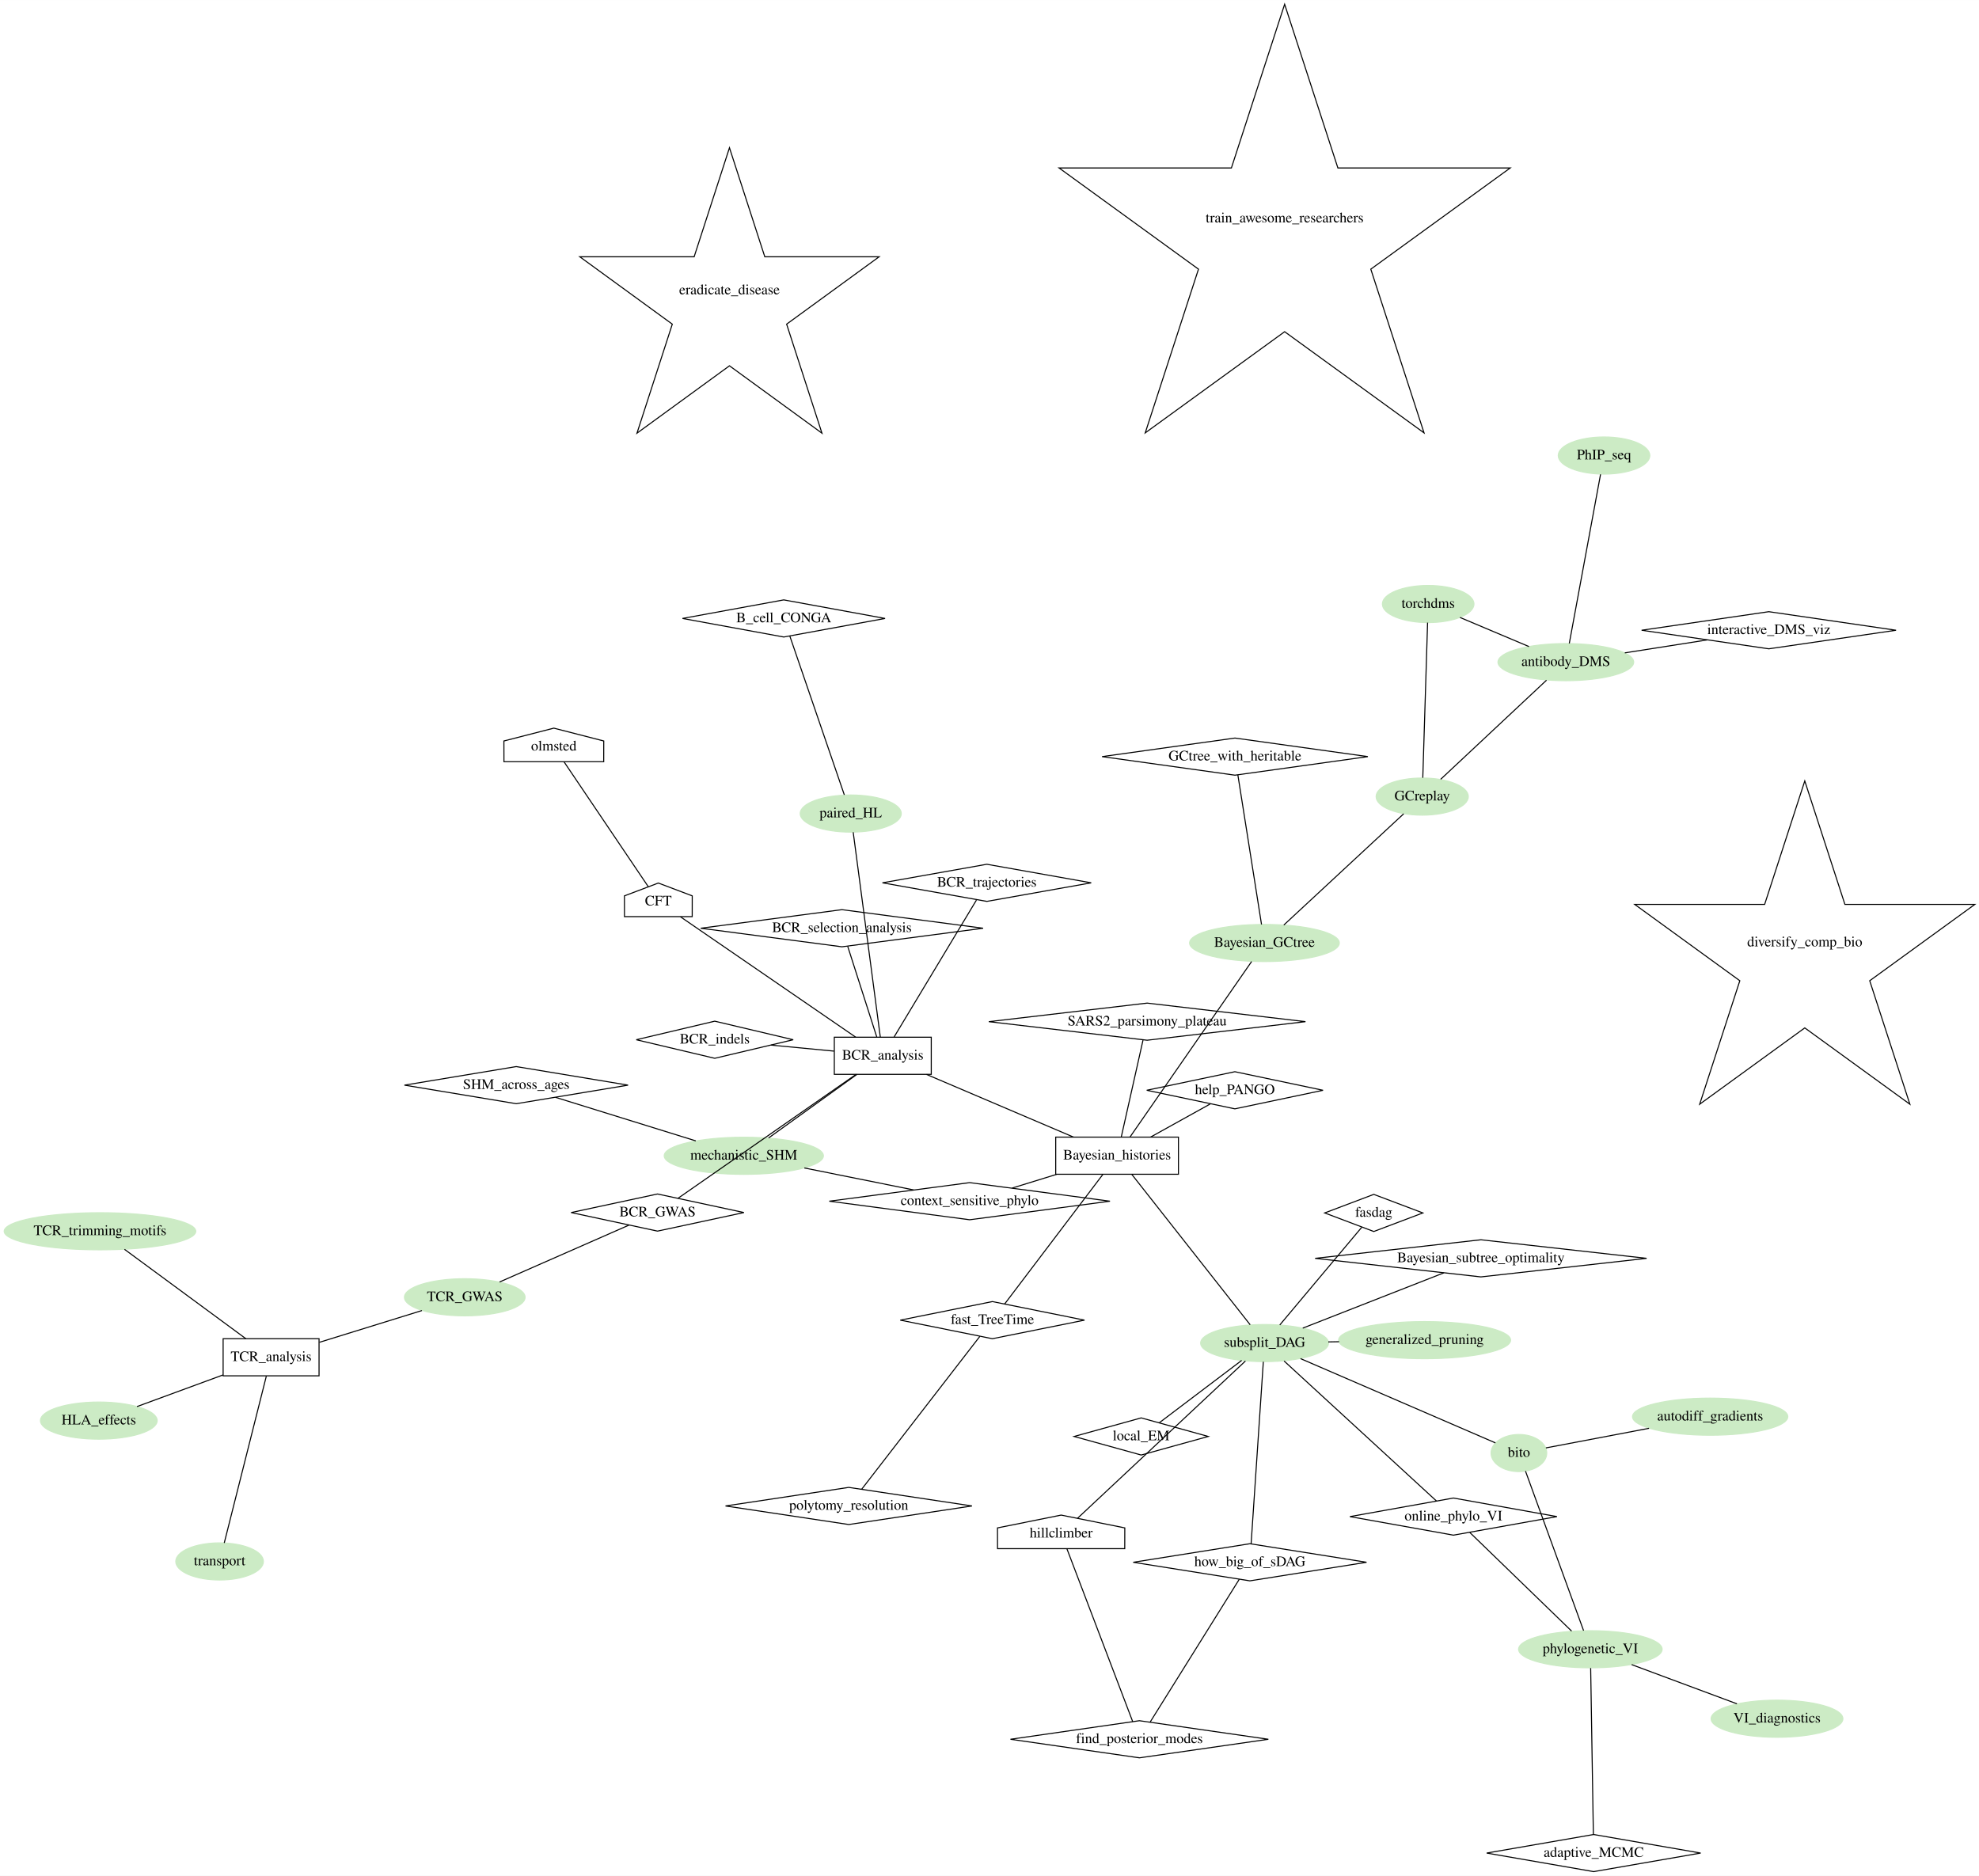
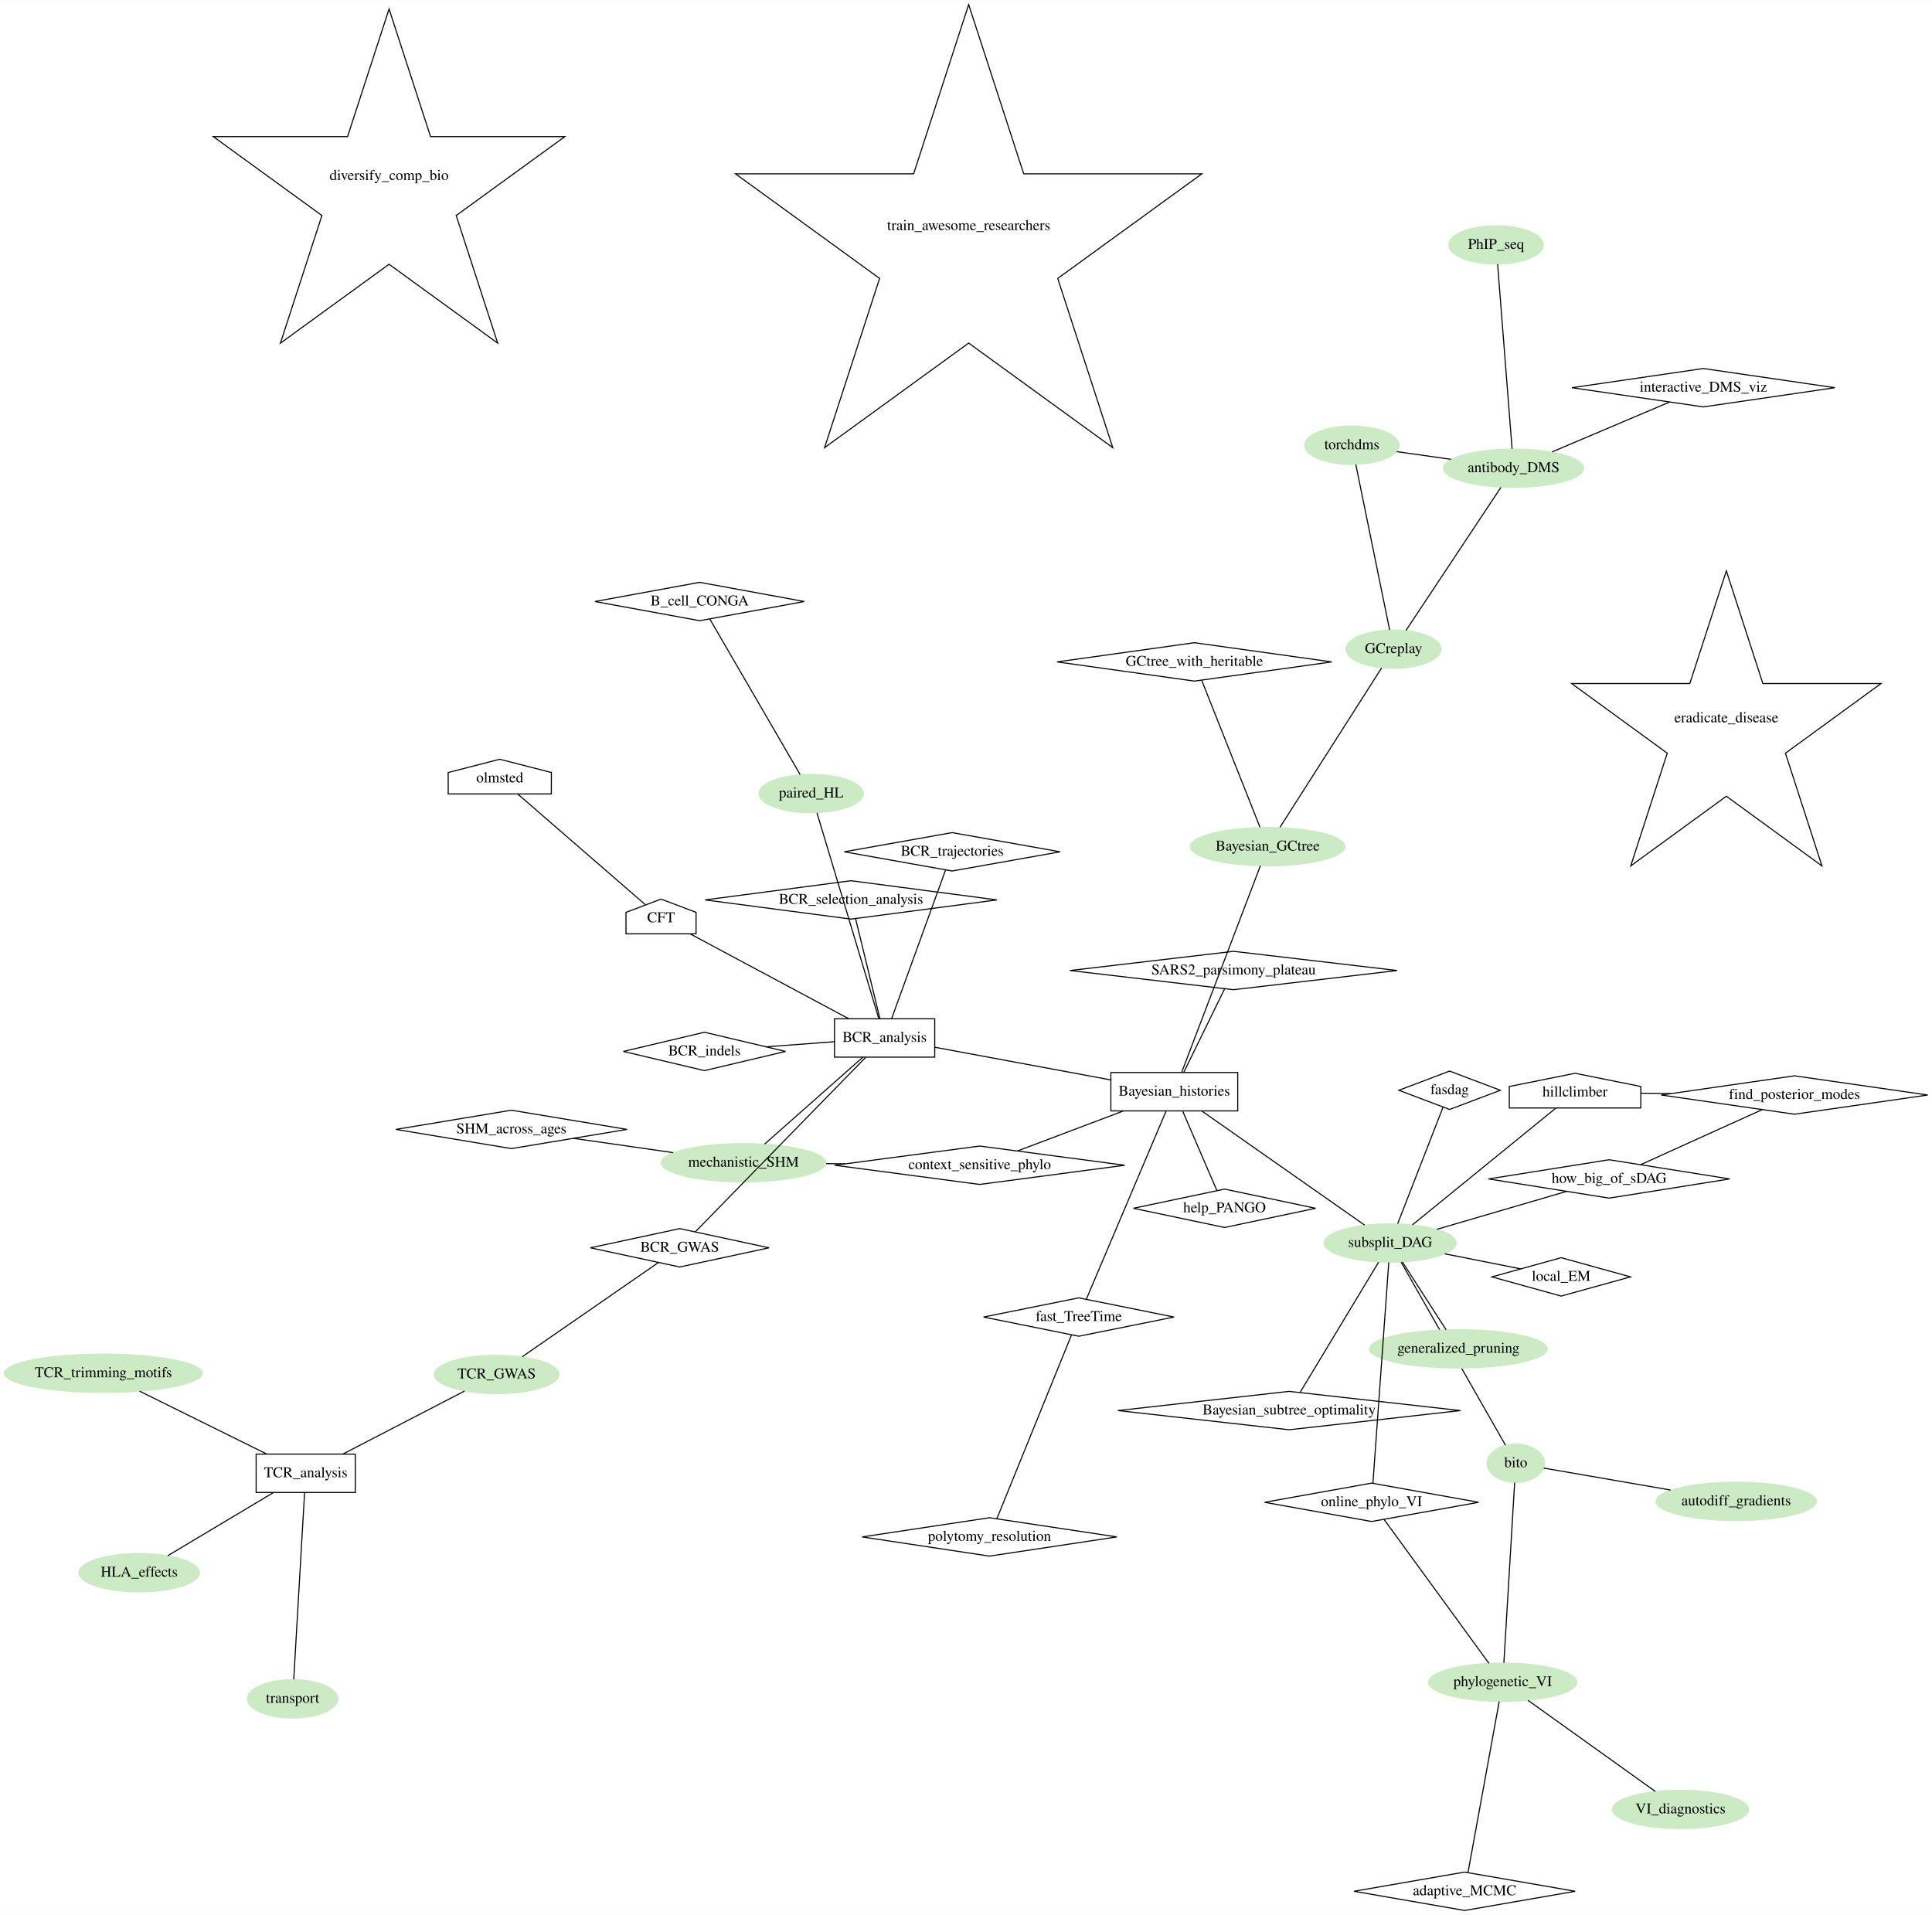
- <svg xmlns="http://www.w3.org/2000/svg" width="1919pt" height="1819pt" viewBox="0.00 0.00 1918.87 1818.81">
-   <g id="graph0" class="graph" transform="scale(1 1) rotate(0) translate(4 1814.813)">
-     <polygon fill="#ffffff" stroke="transparent" points="-4,4 -4,-1814.813 1914.872,-1814.813 1914.872,4 -4,4" />
+ <svg xmlns="http://www.w3.org/2000/svg" width="1812pt" height="1796pt" viewBox="0.00 0.00 1812.21 1795.81">
+   <g id="graph0" class="graph" transform="scale(1 1) rotate(0) translate(4 1791.813)">
+     <polygon fill="#ffffff" stroke="transparent" points="-4,4 -4,-1791.813 1808.213,-1791.813 1808.213,4 -4,4" />
    <g id="node1" class="node">
-       <ellipse fill="#ccebc5" stroke="#ccebc5" cx="1222.034" cy="-900.461" rx="72.588" ry="18" />
-       <text text-anchor="middle" x="1222.034" y="-896.761" font-family="Times,serif" font-size="14.00" fill="#000000">Bayesian_GCtree</text>
+       <ellipse fill="#ccebc5" stroke="#ccebc5" cx="1185.08" cy="-997.886" rx="72.588" ry="18" />
+       <text text-anchor="middle" x="1185.08" y="-994.186" font-family="Times,serif" font-size="14.00" fill="#000000">Bayesian_GCtree</text>
    </g>
    <g id="node2" class="node">
-       <ellipse fill="#ccebc5" stroke="#ccebc5" cx="1374.998" cy="-1042.429" rx="44.693" ry="18" />
-       <text text-anchor="middle" x="1374.998" y="-1038.729" font-family="Times,serif" font-size="14.00" fill="#000000">GCreplay</text>
+       <ellipse fill="#ccebc5" stroke="#ccebc5" cx="1303.157" cy="-1183.105" rx="44.693" ry="18" />
+       <text text-anchor="middle" x="1303.157" y="-1179.405" font-family="Times,serif" font-size="14.00" fill="#000000">GCreplay</text>
    </g>
    <g id="edge23" class="edge">
-       <path fill="none" stroke="#000000" d="M1240.79,-917.869C1270.467,-945.413 1327.867,-998.686 1357.039,-1025.761" />
+       <path fill="none" stroke="#000000" d="M1196.617,-1015.983C1219.306,-1051.574 1269.475,-1130.27 1291.92,-1165.478" />
+     </g>
+     <g id="node34" class="node">
+       <polygon fill="none" stroke="#000000" points="1116.339,-1189.149 987.474,-1171.149 1116.339,-1153.149 1245.203,-1171.149 1116.339,-1189.149" />
+       <text text-anchor="middle" x="1116.339" y="-1167.449" font-family="Times,serif" font-size="14.00" fill="#000000">GCtree_with_heritable</text>
+     </g>
+     <g id="edge24" class="edge">
+       <path fill="none" stroke="#000000" d="M1177.853,-1016.101C1164.513,-1049.725 1136.195,-1121.102 1123.162,-1153.95" />
+     </g>
+     <g id="node13" class="node">
+       <ellipse fill="#ccebc5" stroke="#ccebc5" cx="1415.747" cy="-1352.818" rx="65.789" ry="18" />
+       <text text-anchor="middle" x="1415.747" y="-1349.118" font-family="Times,serif" font-size="14.00" fill="#000000">antibody_DMS</text>
+     </g>
+     <g id="edge26" class="edge">
+       <path fill="none" stroke="#000000" d="M1314.782,-1200.628C1336.301,-1233.065 1382.123,-1302.135 1403.847,-1334.881" />
+     </g>
+     <g id="node15" class="node">
+       <ellipse fill="#ccebc5" stroke="#ccebc5" cx="1264.058" cy="-1374.359" rx="44.393" ry="18" />
+       <text text-anchor="middle" x="1264.058" y="-1370.659" font-family="Times,serif" font-size="14.00" fill="#000000">torchdms</text>
+     </g>
+     <g id="edge25" class="edge">
+       <path fill="none" stroke="#000000" d="M1299.478,-1201.098C1292.026,-1237.549 1275.222,-1319.747 1267.755,-1356.274" />
+     </g>
+     <g id="node3" class="node">
+       <ellipse fill="#ccebc5" stroke="#ccebc5" cx="126.587" cy="-316.795" rx="56.59" ry="18" />
+       <text text-anchor="middle" x="126.587" y="-313.095" font-family="Times,serif" font-size="14.00" fill="#000000">HLA_effects</text>
+     </g>
+     <g id="node4" class="node">
+       <ellipse fill="#ccebc5" stroke="#ccebc5" cx="1399.34" cy="-1562.298" rx="44.393" ry="18" />
+       <text text-anchor="middle" x="1399.34" y="-1558.598" font-family="Times,serif" font-size="14.00" fill="#000000">PhIP_seq</text>
+     </g>
+     <g id="node5" class="node">
+       <ellipse fill="#ccebc5" stroke="#ccebc5" cx="461.832" cy="-502.791" rx="58.49" ry="18" />
+       <text text-anchor="middle" x="461.832" y="-499.091" font-family="Times,serif" font-size="14.00" fill="#000000">TCR_GWAS</text>
+     </g>
+     <g id="node6" class="node">
+       <ellipse fill="#ccebc5" stroke="#ccebc5" cx="92.942" cy="-503.878" rx="92.883" ry="18" />
+       <text text-anchor="middle" x="92.942" y="-500.178" font-family="Times,serif" font-size="14.00" fill="#000000">TCR_trimming_motifs</text>
+     </g>
+     <g id="node7" class="node">
+       <ellipse fill="#ccebc5" stroke="#ccebc5" cx="1417.815" cy="-419.475" rx="27" ry="18" />
+       <text text-anchor="middle" x="1417.815" y="-415.775" font-family="Times,serif" font-size="14.00" fill="#000000">bito</text>
+     </g>
+     <g id="node8" class="node">
+       <ellipse fill="#ccebc5" stroke="#ccebc5" cx="1624.516" cy="-383.731" rx="75.287" ry="18" />
+       <text text-anchor="middle" x="1624.516" y="-380.031" font-family="Times,serif" font-size="14.00" fill="#000000">autodiff_gradients</text>
+     </g>
+     <g id="edge4" class="edge">
+       <path fill="none" stroke="#000000" d="M1443.994,-414.948C1473.759,-409.8 1523.367,-401.222 1563.054,-394.359" />
+     </g>
+     <g id="node12" class="node">
+       <ellipse fill="#ccebc5" stroke="#ccebc5" cx="1405.542" cy="-214.08" rx="69.588" ry="18" />
+       <text text-anchor="middle" x="1405.542" y="-210.38" font-family="Times,serif" font-size="14.00" fill="#000000">phylogenetic_VI</text>
+     </g>
+     <g id="edge2" class="edge">
+       <path fill="none" stroke="#000000" d="M1416.726,-401.247C1414.397,-362.27 1408.956,-271.207 1406.629,-232.266" />
+     </g>
+     <g id="node14" class="node">
+       <ellipse fill="#ccebc5" stroke="#ccebc5" cx="1299.963" cy="-626.091" rx="61.99" ry="18" />
+       <text text-anchor="middle" x="1299.963" y="-622.391" font-family="Times,serif" font-size="14.00" fill="#000000">subsplit_DAG</text>
+     </g>
+     <g id="edge5" class="edge">
+       <path fill="none" stroke="#000000" d="M1408.171,-436.383C1386.236,-474.838 1332.773,-568.568 1310.243,-608.068" />
+     </g>
+     <g id="node9" class="node">
+       <ellipse fill="#ccebc5" stroke="#ccebc5" cx="1363.976" cy="-526.802" rx="83.386" ry="18" />
+       <text text-anchor="middle" x="1363.976" y="-523.102" font-family="Times,serif" font-size="14.00" fill="#000000">generalized_pruning</text>
+     </g>
+     <g id="node10" class="node">
+       <ellipse fill="#ccebc5" stroke="#ccebc5" cx="693.423" cy="-701.357" rx="77.187" ry="18" />
+       <text text-anchor="middle" x="693.423" y="-697.657" font-family="Times,serif" font-size="14.00" fill="#000000">mechanistic_SHM</text>
+     </g>
+     <g id="node26" class="node">
+       <polygon fill="none" stroke="#000000" points="914.954,-717.019 778.883,-699.019 914.954,-681.019 1051.024,-699.019 914.954,-717.019" />
+       <text text-anchor="middle" x="914.954" y="-695.319" font-family="Times,serif" font-size="14.00" fill="#000000">context_sensitive_phylo</text>
+     </g>
+     <g id="edge45" class="edge">
+       <path fill="none" stroke="#000000" d="M770.903,-700.539C776.768,-700.477 782.769,-700.414 788.833,-700.35" />
+     </g>
+     <g id="node28" class="node">
+       <polygon fill="none" stroke="#000000" points="475.683,-750.635 367.261,-732.635 475.683,-714.635 584.104,-732.635 475.683,-750.635" />
+       <text text-anchor="middle" x="475.683" y="-728.935" font-family="Times,serif" font-size="14.00" fill="#000000">SHM_across_ages</text>
+     </g>
+     <g id="edge38" class="edge">
+       <path fill="none" stroke="#000000" d="M627.502,-710.826C597.712,-715.106 562.812,-720.119 533.99,-724.259" />
+     </g>
+     <g id="node11" class="node">
+       <ellipse fill="#ccebc5" stroke="#ccebc5" cx="756.869" cy="-1047.679" rx="48.993" ry="18" />
+       <text text-anchor="middle" x="756.869" y="-1043.979" font-family="Times,serif" font-size="14.00" fill="#000000">paired_HL</text>
+     </g>
+     <g id="node25" class="node">
+       <polygon fill="none" stroke="#000000" points="652.253,-1245.793 554.053,-1227.793 652.253,-1209.793 750.453,-1227.793 652.253,-1245.793" />
+       <text text-anchor="middle" x="652.253" y="-1224.093" font-family="Times,serif" font-size="14.00" fill="#000000">B_cell_CONGA</text>
+     </g>
+     <g id="edge46" class="edge">
+       <path fill="none" stroke="#000000" d="M746.455,-1065.608C726.092,-1100.666 681.285,-1177.81 661.713,-1211.506" />
+     </g>
+     <g id="node37" class="node">
+       <polygon fill="none" stroke="#000000" points="1369.775,-36 1266.045,-18 1369.775,0 1473.505,-18 1369.775,-36" />
+       <text text-anchor="middle" x="1369.775" y="-14.3" font-family="Times,serif" font-size="14.00" fill="#000000">adaptive_MCMC</text>
+     </g>
+     <g id="edge1" class="edge">
+       <path fill="none" stroke="#000000" d="M1402.241,-195.985C1395.393,-158.441 1379.717,-72.501 1372.965,-35.487" />
+     </g>
+     <g id="node39" class="node">
+       <polygon fill="none" stroke="#000000" points="1282.524,-400.859 1182.148,-382.859 1282.524,-364.859 1382.901,-382.859 1282.524,-400.859" />
+       <text text-anchor="middle" x="1282.524" y="-379.159" font-family="Times,serif" font-size="14.00" fill="#000000">online_phylo_VI</text>
+     </g>
+     <g id="edge6" class="edge">
+       <path fill="none" stroke="#000000" d="M1392.609,-231.823C1368.551,-264.831 1317.271,-335.187 1294.199,-366.842" />
+     </g>
+     <g id="edge28" class="edge">
+       <path fill="none" stroke="#000000" d="M1414.32,-1371.042C1411.209,-1410.759 1403.85,-1504.724 1400.753,-1544.266" />
+     </g>
+     <g id="edge27" class="edge">
+       <path fill="none" stroke="#000000" d="M1357.1,-1361.146C1340.093,-1363.562 1321.867,-1366.149 1306.095,-1368.389" />
    </g>
    <g id="node27" class="node">
-       <polygon fill="none" stroke="#000000" points="1193.443,-1099.18 1064.579,-1081.18 1193.443,-1063.18 1322.307,-1081.18 1193.443,-1099.18" />
-       <text text-anchor="middle" x="1193.443" y="-1077.48" font-family="Times,serif" font-size="14.00" fill="#000000">GCtree_with_heritable</text>
-     </g>
-     <g id="edge24" class="edge">
-       <path fill="none" stroke="#000000" d="M1219.188,-918.45C1213.694,-953.179 1201.687,-1029.071 1196.235,-1063.53" />
-     </g>
-     <g id="node13" class="node">
-       <ellipse fill="#ccebc5" stroke="#ccebc5" cx="1514.251" cy="-1172.804" rx="65.789" ry="18" />
-       <text text-anchor="middle" x="1514.251" y="-1169.104" font-family="Times,serif" font-size="14.00" fill="#000000">antibody_DMS</text>
-     </g>
-     <g id="edge26" class="edge">
-       <path fill="none" stroke="#000000" d="M1392.918,-1059.206C1419.363,-1083.965 1468.605,-1130.068 1495.512,-1155.259" />
-     </g>
-     <g id="node15" class="node">
-       <ellipse fill="#ccebc5" stroke="#ccebc5" cx="1380.771" cy="-1229.152" rx="44.393" ry="18" />
-       <text text-anchor="middle" x="1380.771" y="-1225.452" font-family="Times,serif" font-size="14.00" fill="#000000">torchdms</text>
-     </g>
-     <g id="edge25" class="edge">
-       <path fill="none" stroke="#000000" d="M1375.562,-1060.673C1376.669,-1096.462 1379.112,-1175.483 1380.213,-1211.109" />
-     </g>
-     <g id="node3" class="node">
-       <ellipse fill="#ccebc5" stroke="#ccebc5" cx="91.812" cy="-437.336" rx="56.59" ry="18" />
-       <text text-anchor="middle" x="91.812" y="-433.636" font-family="Times,serif" font-size="14.00" fill="#000000">HLA_effects</text>
-     </g>
-     <g id="node4" class="node">
-       <ellipse fill="#ccebc5" stroke="#ccebc5" cx="1551.287" cy="-1373.132" rx="44.393" ry="18" />
-       <text text-anchor="middle" x="1551.287" y="-1369.432" font-family="Times,serif" font-size="14.00" fill="#000000">PhIP_seq</text>
-     </g>
-     <g id="node5" class="node">
-       <ellipse fill="#ccebc5" stroke="#ccebc5" cx="446.636" cy="-556.92" rx="58.49" ry="18" />
-       <text text-anchor="middle" x="446.636" y="-553.22" font-family="Times,serif" font-size="14.00" fill="#000000">TCR_GWAS</text>
-     </g>
-     <g id="node6" class="node">
-       <ellipse fill="#ccebc5" stroke="#ccebc5" cx="92.942" cy="-620.929" rx="92.883" ry="18" />
-       <text text-anchor="middle" x="92.942" y="-617.229" font-family="Times,serif" font-size="14.00" fill="#000000">TCR_trimming_motifs</text>
-     </g>
-     <g id="node7" class="node">
-       <ellipse fill="#ccebc5" stroke="#ccebc5" cx="1468.757" cy="-405.891" rx="27" ry="18" />
-       <text text-anchor="middle" x="1468.757" y="-402.191" font-family="Times,serif" font-size="14.00" fill="#000000">bito</text>
-     </g>
-     <g id="node8" class="node">
-       <ellipse fill="#ccebc5" stroke="#ccebc5" cx="1654.201" cy="-441.147" rx="75.287" ry="18" />
-       <text text-anchor="middle" x="1654.201" y="-437.447" font-family="Times,serif" font-size="14.00" fill="#000000">autodiff_gradients</text>
-     </g>
-     <g id="edge4" class="edge">
-       <path fill="none" stroke="#000000" d="M1494.934,-410.867C1520.792,-415.784 1561.244,-423.474 1594.909,-429.875" />
-     </g>
-     <g id="node12" class="node">
-       <ellipse fill="#ccebc5" stroke="#ccebc5" cx="1538.043" cy="-215.619" rx="69.588" ry="18" />
-       <text text-anchor="middle" x="1538.043" y="-211.919" font-family="Times,serif" font-size="14.00" fill="#000000">phylogenetic_VI</text>
-     </g>
-     <g id="edge2" class="edge">
-       <path fill="none" stroke="#000000" d="M1475.151,-388.331C1488.284,-352.268 1518.173,-270.185 1531.462,-233.69" />
-     </g>
-     <g id="node14" class="node">
-       <ellipse fill="#ccebc5" stroke="#ccebc5" cx="1222.163" cy="-512.515" rx="61.99" ry="18" />
-       <text text-anchor="middle" x="1222.163" y="-508.815" font-family="Times,serif" font-size="14.00" fill="#000000">subsplit_DAG</text>
-     </g>
-     <g id="edge5" class="edge">
-       <path fill="none" stroke="#000000" d="M1446,-415.73C1402.719,-434.445 1308.296,-475.272 1257.004,-497.45" />
-     </g>
-     <g id="node9" class="node">
-       <ellipse fill="#ccebc5" stroke="#ccebc5" cx="1377.334" cy="-515.347" rx="83.386" ry="18" />
-       <text text-anchor="middle" x="1377.334" y="-511.647" font-family="Times,serif" font-size="14.00" fill="#000000">generalized_pruning</text>
-     </g>
-     <g id="node10" class="node">
-       <ellipse fill="#ccebc5" stroke="#ccebc5" cx="717.208" cy="-694.119" rx="77.187" ry="18" />
-       <text text-anchor="middle" x="717.208" y="-690.419" font-family="Times,serif" font-size="14.00" fill="#000000">mechanistic_SHM</text>
+       <polygon fill="none" stroke="#000000" points="1593.752,-1446.348 1470.418,-1428.348 1593.752,-1410.348 1717.087,-1428.348 1593.752,-1446.348" />
+       <text text-anchor="middle" x="1593.752" y="-1424.648" font-family="Times,serif" font-size="14.00" fill="#000000">interactive_DMS_viz</text>
+     </g>
+     <g id="edge29" class="edge">
+       <path fill="none" stroke="#000000" d="M1451.769,-1368.103C1484.075,-1381.81 1531.022,-1401.73 1561.961,-1414.858" />
+     </g>
+     <g id="edge9" class="edge">
+       <path fill="none" stroke="#000000" d="M1311.407,-608.34C1322.987,-590.379 1340.794,-562.76 1352.415,-544.734" />
+     </g>
+     <g id="node19" class="node">
+       <polygon fill="none" stroke="#000000" points="1535.116,-772.854 1473.396,-785.292 1411.677,-772.854 1411.734,-752.729 1535.058,-752.729 1535.116,-772.854" />
+       <text text-anchor="middle" x="1473.396" y="-763.592" font-family="Times,serif" font-size="14.00" fill="#000000">hillclimber</text>
+     </g>
+     <g id="edge8" class="edge">
+       <path fill="none" stroke="#000000" d="M1320.883,-643.123C1355.208,-671.069 1422.901,-726.182 1455.294,-752.554" />
+     </g>
+     <g id="node29" class="node">
+       <polygon fill="none" stroke="#000000" points="1205.224,-486.909 1044.519,-468.909 1205.224,-450.909 1365.929,-468.909 1205.224,-486.909" />
+       <text text-anchor="middle" x="1205.224" y="-465.209" font-family="Times,serif" font-size="14.00" fill="#000000">Bayesian_subtree_optimality</text>
+     </g>
+     <g id="edge13" class="edge">
+       <path fill="none" stroke="#000000" d="M1289.095,-608.061C1270.626,-577.418 1233.372,-515.61 1215.391,-485.777" />
+     </g>
+     <g id="node31" class="node">
+       <polygon fill="none" stroke="#000000" points="1355.729,-787.333 1308.135,-769.333 1355.729,-751.333 1403.322,-769.333 1355.729,-787.333" />
+       <text text-anchor="middle" x="1355.729" y="-765.633" font-family="Times,serif" font-size="14.00" fill="#000000">fasdag</text>
+     </g>
+     <g id="edge14" class="edge">
+       <path fill="none" stroke="#000000" d="M1307.025,-644.233C1318.045,-672.539 1339.146,-726.738 1349.578,-753.534" />
+     </g>
+     <g id="node35" class="node">
+       <polygon fill="none" stroke="#000000" points="1460.369,-612.298 1395.348,-594.298 1460.369,-576.298 1525.39,-594.298 1460.369,-612.298" />
+       <text text-anchor="middle" x="1460.369" y="-590.598" font-family="Times,serif" font-size="14.00" fill="#000000">local_EM</text>
+     </g>
+     <g id="edge10" class="edge">
+       <path fill="none" stroke="#000000" d="M1351.157,-615.944C1374.262,-611.365 1401.08,-606.049 1422.358,-601.832" />
+     </g>
+     <g id="node38" class="node">
+       <polygon fill="none" stroke="#000000" points="1505.354,-704.179 1392.241,-686.179 1505.354,-668.179 1618.467,-686.179 1505.354,-704.179" />
+       <text text-anchor="middle" x="1505.354" y="-682.479" font-family="Times,serif" font-size="14.00" fill="#000000">how_big_of_sDAG</text>
+     </g>
+     <g id="edge12" class="edge">
+       <path fill="none" stroke="#000000" d="M1343.772,-638.908C1379.824,-649.455 1430.498,-664.279 1465.439,-674.502" />
+     </g>
+     <g id="edge7" class="edge">
+       <path fill="none" stroke="#000000" d="M1298.652,-607.809C1295.404,-562.512 1287.016,-445.512 1283.803,-400.692" />
+     </g>
+     <g id="node42" class="node">
+       <polygon fill="none" stroke="#000000" points="1156.987,-785.998 1037.987,-785.998 1037.987,-749.998 1156.987,-749.998 1156.987,-785.998" />
+       <text text-anchor="middle" x="1097.487" y="-764.298" font-family="Times,serif" font-size="14.00" fill="#000000">Bayesian_histories</text>
+     </g>
+     <g id="edge11" class="edge">
+       <path fill="none" stroke="#000000" d="M1275.941,-642.927C1237.601,-669.798 1162.885,-722.163 1123.391,-749.843" />
+     </g>
+     <g id="node16" class="node">
+       <ellipse fill="#ccebc5" stroke="#ccebc5" cx="270.465" cy="-198.512" rx="42.494" ry="18" />
+       <text text-anchor="middle" x="270.465" y="-194.811" font-family="Times,serif" font-size="14.00" fill="#000000">transport</text>
+     </g>
+     <g id="node17" class="node">
+       <ellipse fill="#ccebc5" stroke="#ccebc5" cx="1572.284" cy="-94.767" rx="63.889" ry="18" />
+       <text text-anchor="middle" x="1572.284" y="-91.067" font-family="Times,serif" font-size="14.00" fill="#000000">VI_diagnostics</text>
+     </g>
+     <g id="edge3" class="edge">
+       <path fill="none" stroke="#000000" d="M1548.747,-111.609C1517.058,-134.284 1460.993,-174.401 1429.228,-197.131" />
+     </g>
+     <g id="node18" class="node">
+       <polygon fill="none" stroke="#000000" points="648.909,-936.221 616.032,-948.659 583.155,-936.221 583.186,-916.096 648.878,-916.096 648.909,-936.221" />
+       <text text-anchor="middle" x="616.032" y="-926.959" font-family="Times,serif" font-size="14.00" fill="#000000">CFT</text>
+     </g>
+     <g id="node20" class="node">
+       <polygon fill="none" stroke="#000000" points="513.195,-1067.401 464.79,-1079.839 416.384,-1067.401 416.429,-1047.277 513.15,-1047.277 513.195,-1067.401" />
+       <text text-anchor="middle" x="464.79" y="-1058.139" font-family="Times,serif" font-size="14.00" fill="#000000">olmsted</text>
+     </g>
+     <g id="edge36" class="edge">
+       <path fill="none" stroke="#000000" d="M601.53,-943.237C573.435,-967.605 511.721,-1021.133 481.767,-1047.113" />
+     </g>
+     <g id="node32" class="node">
+       <polygon fill="none" stroke="#000000" points="1679.207,-782.895 1554.197,-764.895 1679.207,-746.895 1804.218,-764.895 1679.207,-782.895" />
+       <text text-anchor="middle" x="1679.207" y="-761.195" font-family="Times,serif" font-size="14.00" fill="#000000">find_posterior_modes</text>
+     </g>
+     <g id="edge15" class="edge">
+       <path fill="none" stroke="#000000" d="M1535.146,-766.573C1544.145,-766.468 1553.647,-766.357 1563.303,-766.245" />
+     </g>
+     <g id="node21" class="node">
+       <polygon fill="none" stroke="#000000" points="633.579,-639.577 549.792,-621.577 633.579,-603.577 717.366,-621.577 633.579,-639.577" />
+       <text text-anchor="middle" x="633.579" y="-617.877" font-family="Times,serif" font-size="14.00" fill="#000000">BCR_GWAS</text>
+     </g>
+     <g id="edge40" class="edge">
+       <path fill="none" stroke="#000000" d="M613.541,-607.718C581.774,-585.747 519.969,-543.001 485.867,-519.415" />
+     </g>
+     <g id="node22" class="node">
+       <polygon fill="none" stroke="#000000" points="656.768,-823.776 580.687,-805.776 656.768,-787.776 732.848,-805.776 656.768,-823.776" />
+       <text text-anchor="middle" x="656.768" y="-802.076" font-family="Times,serif" font-size="14.00" fill="#000000">BCR_indels</text>
+     </g>
+     <g id="node23" class="node">
+       <polygon fill="none" stroke="#000000" points="794.243,-965.896 657.334,-947.896 794.243,-929.896 931.152,-947.896 794.243,-965.896" />
+       <text text-anchor="middle" x="794.243" y="-944.196" font-family="Times,serif" font-size="14.00" fill="#000000">BCR_selection_analysis</text>
+     </g>
+     <g id="node24" class="node">
+       <polygon fill="none" stroke="#000000" points="889.122,-1011.028 787.908,-993.028 889.122,-975.028 990.337,-993.028 889.122,-1011.028" />
+       <text text-anchor="middle" x="889.122" y="-989.328" font-family="Times,serif" font-size="14.00" fill="#000000">BCR_trajectories</text>
    </g>
    <g id="node30" class="node">
-       <polygon fill="none" stroke="#000000" points="936.168,-668.093 800.097,-650.093 936.168,-632.093 1072.238,-650.093 936.168,-668.093" />
-       <text text-anchor="middle" x="936.168" y="-646.393" font-family="Times,serif" font-size="14.00" fill="#000000">context_sensitive_phylo</text>
-     </g>
-     <g id="edge45" class="edge">
-       <path fill="none" stroke="#000000" d="M775.885,-682.321C808.821,-675.699 849.639,-667.491 881.841,-661.017" />
+       <polygon fill="none" stroke="#000000" points="1153.075,-899.673 999.577,-881.673 1153.075,-863.673 1306.574,-881.673 1153.075,-899.673" />
+       <text text-anchor="middle" x="1153.075" y="-877.973" font-family="Times,serif" font-size="14.00" fill="#000000">SARS2_parsimony_plateau</text>
+     </g>
+     <g id="node33" class="node">
+       <polygon fill="none" stroke="#000000" points="1144.617,-676.642 1059.154,-658.642 1144.617,-640.642 1230.081,-658.642 1144.617,-676.642" />
+       <text text-anchor="middle" x="1144.617" y="-654.942" font-family="Times,serif" font-size="14.00" fill="#000000">help_PANGO</text>
+     </g>
+     <g id="node36" class="node">
+       <polygon fill="none" stroke="#000000" points="1007.884,-574.635 918.567,-556.635 1007.884,-538.635 1097.201,-556.635 1007.884,-574.635" />
+       <text text-anchor="middle" x="1007.884" y="-552.935" font-family="Times,serif" font-size="14.00" fill="#000000">fast_TreeTime</text>
    </g>
    <g id="node40" class="node">
-       <polygon fill="none" stroke="#000000" points="496.563,-780.626 388.142,-762.626 496.563,-744.626 604.985,-762.626 496.563,-780.626" />
-       <text text-anchor="middle" x="496.563" y="-758.926" font-family="Times,serif" font-size="14.00" fill="#000000">SHM_across_ages</text>
-     </g>
-     <g id="edge38" class="edge">
-       <path fill="none" stroke="#000000" d="M670.684,-708.564C630.225,-721.126 572.324,-739.104 534.588,-750.82" />
-     </g>
-     <g id="node11" class="node">
-       <ellipse fill="#ccebc5" stroke="#ccebc5" cx="820.884" cy="-1025.968" rx="48.993" ry="18" />
-       <text text-anchor="middle" x="820.884" y="-1022.268" font-family="Times,serif" font-size="14.00" fill="#000000">paired_HL</text>
-     </g>
-     <g id="node25" class="node">
-       <polygon fill="none" stroke="#000000" points="755.956,-1233.162 657.756,-1215.162 755.956,-1197.162 854.156,-1215.162 755.956,-1233.162" />
-       <text text-anchor="middle" x="755.956" y="-1211.462" font-family="Times,serif" font-size="14.00" fill="#000000">B_cell_CONGA</text>
-     </g>
-     <g id="edge46" class="edge">
-       <path fill="none" stroke="#000000" d="M814.658,-1044.109C802.121,-1080.641 773.99,-1162.614 761.787,-1198.171" />
-     </g>
-     <g id="node29" class="node">
-       <polygon fill="none" stroke="#000000" points="1541.249,-36 1437.519,-18 1541.249,0 1644.979,-18 1541.249,-36" />
-       <text text-anchor="middle" x="1541.249" y="-14.3" font-family="Times,serif" font-size="14.00" fill="#000000">adaptive_MCMC</text>
-     </g>
-     <g id="edge1" class="edge">
-       <path fill="none" stroke="#000000" d="M1538.339,-197.381C1538.949,-159.734 1540.344,-73.803 1540.954,-36.193" />
-     </g>
-     <g id="node38" class="node">
-       <polygon fill="none" stroke="#000000" points="1405.266,-362.258 1304.89,-344.258 1405.266,-326.258 1505.643,-344.258 1405.266,-362.258" />
-       <text text-anchor="middle" x="1405.266" y="-340.558" font-family="Times,serif" font-size="14.00" fill="#000000">online_phylo_VI</text>
-     </g>
-     <g id="edge6" class="edge">
-       <path fill="none" stroke="#000000" d="M1519.859,-233.236C1493.722,-258.558 1445.958,-304.834 1421.159,-328.861" />
-     </g>
-     <g id="edge28" class="edge">
-       <path fill="none" stroke="#000000" d="M1517.603,-1190.935C1524.637,-1228.979 1540.866,-1316.764 1547.916,-1354.898" />
-     </g>
-     <g id="edge27" class="edge">
-       <path fill="none" stroke="#000000" d="M1478.481,-1187.904C1457.631,-1196.706 1431.599,-1207.696 1411.648,-1216.118" />
-     </g>
-     <g id="node36" class="node">
-       <polygon fill="none" stroke="#000000" points="1711.082,-1221.72 1587.748,-1203.72 1711.082,-1185.72 1834.416,-1203.72 1711.082,-1221.72" />
-       <text text-anchor="middle" x="1711.082" y="-1200.02" font-family="Times,serif" font-size="14.00" fill="#000000">interactive_DMS_viz</text>
-     </g>
-     <g id="edge29" class="edge">
-       <path fill="none" stroke="#000000" d="M1571.447,-1181.788C1596.532,-1185.728 1625.977,-1190.353 1651.345,-1194.337" />
-     </g>
-     <g id="edge9" class="edge">
-       <path fill="none" stroke="#000000" d="M1283.937,-513.642C1287.402,-513.706 1290.911,-513.769 1294.435,-513.834" />
-     </g>
-     <g id="node19" class="node">
-       <polygon fill="none" stroke="#000000" points="1086.623,-333.297 1024.903,-345.734 963.184,-333.297 963.241,-313.172 1086.565,-313.172 1086.623,-333.297" />
-       <text text-anchor="middle" x="1024.903" y="-324.034" font-family="Times,serif" font-size="14.00" fill="#000000">hillclimber</text>
-     </g>
-     <g id="edge8" class="edge">
-       <path fill="none" stroke="#000000" d="M1203.606,-495.131C1165.05,-459.015 1076.874,-376.417 1040.766,-342.593" />
-     </g>
-     <g id="node26" class="node">
-       <polygon fill="none" stroke="#000000" points="1431.885,-612.679 1271.179,-594.679 1431.885,-576.679 1592.59,-594.679 1431.885,-612.679" />
-       <text text-anchor="middle" x="1431.885" y="-590.979" font-family="Times,serif" font-size="14.00" fill="#000000">Bayesian_subtree_optimality</text>
-     </g>
-     <g id="edge13" class="edge">
-       <path fill="none" stroke="#000000" d="M1259.175,-527.015C1297.745,-542.126 1357.777,-565.645 1395.944,-580.598" />
-     </g>
-     <g id="node31" class="node">
-       <polygon fill="none" stroke="#000000" points="1328.026,-656.707 1280.432,-638.707 1328.026,-620.707 1375.619,-638.707 1328.026,-656.707" />
-       <text text-anchor="middle" x="1328.026" y="-635.007" font-family="Times,serif" font-size="14.00" fill="#000000">fasdag</text>
-     </g>
-     <g id="edge14" class="edge">
-       <path fill="none" stroke="#000000" d="M1236.883,-530.061C1258.131,-555.39 1296.969,-601.687 1316.362,-624.803" />
-     </g>
-     <g id="node35" class="node">
-       <polygon fill="none" stroke="#000000" points="1207.9,-317.961 1094.787,-299.961 1207.9,-281.961 1321.013,-299.961 1207.9,-317.961" />
-       <text text-anchor="middle" x="1207.9" y="-296.26" font-family="Times,serif" font-size="14.00" fill="#000000">how_big_of_sDAG</text>
-     </g>
-     <g id="edge12" class="edge">
-       <path fill="none" stroke="#000000" d="M1220.947,-494.392C1218.253,-454.235 1211.805,-358.152 1209.113,-318.037" />
-     </g>
-     <g id="node37" class="node">
-       <polygon fill="none" stroke="#000000" points="1102.504,-439.963 1037.483,-421.963 1102.504,-403.963 1167.525,-421.963 1102.504,-439.963" />
-       <text text-anchor="middle" x="1102.504" y="-418.263" font-family="Times,serif" font-size="14.00" fill="#000000">local_EM</text>
-     </g>
-     <g id="edge10" class="edge">
-       <path fill="none" stroke="#000000" d="M1199.937,-495.695C1176.822,-478.203 1141.114,-451.181 1119.95,-435.166" />
-     </g>
-     <g id="edge7" class="edge">
-       <path fill="none" stroke="#000000" d="M1241.069,-495.142C1277.07,-462.06 1354.897,-390.543 1388.859,-359.336" />
-     </g>
-     <g id="node42" class="node">
-       <polygon fill="none" stroke="#000000" points="1138.63,-712.222 1019.63,-712.222 1019.63,-676.222 1138.63,-676.222 1138.63,-712.222" />
-       <text text-anchor="middle" x="1079.13" y="-690.523" font-family="Times,serif" font-size="14.00" fill="#000000">Bayesian_histories</text>
-     </g>
-     <g id="edge11" class="edge">
-       <path fill="none" stroke="#000000" d="M1208.188,-530.268C1180.914,-564.917 1120.861,-641.207 1093.373,-676.128" />
-     </g>
-     <g id="node16" class="node">
-       <ellipse fill="#ccebc5" stroke="#ccebc5" cx="208.917" cy="-300.774" rx="42.494" ry="18" />
-       <text text-anchor="middle" x="208.917" y="-297.074" font-family="Times,serif" font-size="14.00" fill="#000000">transport</text>
-     </g>
-     <g id="node17" class="node">
-       <ellipse fill="#ccebc5" stroke="#ccebc5" cx="1719.007" cy="-148.268" rx="63.889" ry="18" />
-       <text text-anchor="middle" x="1719.007" y="-144.568" font-family="Times,serif" font-size="14.00" fill="#000000">VI_diagnostics</text>
-     </g>
-     <g id="edge3" class="edge">
-       <path fill="none" stroke="#000000" d="M1680.185,-162.716C1650.068,-173.925 1608.466,-189.409 1578.052,-200.728" />
-     </g>
-     <g id="node18" class="node">
-       <polygon fill="none" stroke="#000000" points="667.205,-946.161 634.328,-958.598 601.452,-946.161 601.482,-926.036 667.174,-926.036 667.205,-946.161" />
-       <text text-anchor="middle" x="634.328" y="-936.898" font-family="Times,serif" font-size="14.00" fill="#000000">CFT</text>
-     </g>
-     <g id="node20" class="node">
-       <polygon fill="none" stroke="#000000" points="581.406,-1096.35 533,-1108.788 484.595,-1096.35 484.64,-1076.226 581.361,-1076.226 581.406,-1096.35" />
-       <text text-anchor="middle" x="533" y="-1087.088" font-family="Times,serif" font-size="14.00" fill="#000000">olmsted</text>
-     </g>
-     <g id="edge36" class="edge">
-       <path fill="none" stroke="#000000" d="M624.613,-954.999C605.294,-983.633 562.251,-1047.432 542.836,-1076.21" />
-     </g>
-     <g id="node33" class="node">
-       <polygon fill="none" stroke="#000000" points="1100.795,-146.344 975.784,-128.344 1100.795,-110.344 1225.806,-128.344 1100.795,-146.344" />
-       <text text-anchor="middle" x="1100.795" y="-124.644" font-family="Times,serif" font-size="14.00" fill="#000000">find_posterior_modes</text>
-     </g>
-     <g id="edge15" class="edge">
-       <path fill="none" stroke="#000000" d="M1030.484,-313.073C1044.21,-277.009 1079.565,-184.122 1094.249,-145.542" />
-     </g>
-     <g id="node21" class="node">
-       <polygon fill="none" stroke="#000000" points="633.542,-657.082 549.755,-639.082 633.542,-621.082 717.329,-639.082 633.542,-657.082" />
-       <text text-anchor="middle" x="633.542" y="-635.382" font-family="Times,serif" font-size="14.00" fill="#000000">BCR_GWAS</text>
-     </g>
-     <g id="edge40" class="edge">
-       <path fill="none" stroke="#000000" d="M605.963,-626.959C572.555,-612.273 516.294,-587.541 480.344,-571.738" />
-     </g>
-     <g id="node22" class="node">
-       <polygon fill="none" stroke="#000000" points="689.027,-824.653 612.946,-806.653 689.027,-788.653 765.107,-806.653 689.027,-824.653" />
-       <text text-anchor="middle" x="689.027" y="-802.953" font-family="Times,serif" font-size="14.00" fill="#000000">BCR_indels</text>
-     </g>
-     <g id="node23" class="node">
-       <polygon fill="none" stroke="#000000" points="812.325,-932.774 675.416,-914.774 812.325,-896.774 949.234,-914.774 812.325,-932.774" />
-       <text text-anchor="middle" x="812.325" y="-911.074" font-family="Times,serif" font-size="14.00" fill="#000000">BCR_selection_analysis</text>
-     </g>
-     <g id="node24" class="node">
-       <polygon fill="none" stroke="#000000" points="952.837,-976.804 851.623,-958.804 952.837,-940.804 1054.052,-958.804 952.837,-976.804" />
-       <text text-anchor="middle" x="952.837" y="-955.104" font-family="Times,serif" font-size="14.00" fill="#000000">BCR_trajectories</text>
-     </g>
-     <g id="node28" class="node">
-       <polygon fill="none" stroke="#000000" points="1108.302,-842.178 954.803,-824.178 1108.302,-806.178 1261.801,-824.178 1108.302,-842.178" />
-       <text text-anchor="middle" x="1108.302" y="-820.478" font-family="Times,serif" font-size="14.00" fill="#000000">SARS2_parsimony_plateau</text>
-     </g>
-     <g id="node32" class="node">
-       <polygon fill="none" stroke="#000000" points="958.239,-552.754 868.922,-534.754 958.239,-516.754 1047.556,-534.754 958.239,-552.754" />
-       <text text-anchor="middle" x="958.239" y="-531.054" font-family="Times,serif" font-size="14.00" fill="#000000">fast_TreeTime</text>
-     </g>
-     <g id="node39" class="node">
-       <polygon fill="none" stroke="#000000" points="818.955,-372.573 699.474,-354.573 818.955,-336.573 938.436,-354.573 818.955,-372.573" />
-       <text text-anchor="middle" x="818.955" y="-350.873" font-family="Times,serif" font-size="14.00" fill="#000000">polytomy_resolution</text>
+       <polygon fill="none" stroke="#000000" points="924.12,-368.391 804.639,-350.391 924.12,-332.391 1043.6,-350.391 924.12,-368.391" />
+       <text text-anchor="middle" x="924.12" y="-346.691" font-family="Times,serif" font-size="14.00" fill="#000000">polytomy_resolution</text>
    </g>
    <g id="edge22" class="edge">
-       <path fill="none" stroke="#000000" d="M946.122,-519.079C919.913,-485.174 858.174,-405.307 831.544,-370.858" />
-     </g>
-     <g id="node34" class="node">
-       <polygon fill="none" stroke="#000000" points="1193.355,-775.644 1107.892,-757.644 1193.355,-739.644 1278.818,-757.644 1193.355,-775.644" />
-       <text text-anchor="middle" x="1193.355" y="-753.944" font-family="Times,serif" font-size="14.00" fill="#000000">help_PANGO</text>
+       <path fill="none" stroke="#000000" d="M1001.029,-539.758C985.322,-501.083 946.867,-406.401 931.069,-367.502" />
    </g>
    <g id="edge16" class="edge">
-       <path fill="none" stroke="#000000" d="M1197.63,-283.505C1177.21,-250.786 1131.714,-177.886 1111.191,-145.002" />
+       <path fill="none" stroke="#000000" d="M1534.846,-699.532C1566.622,-713.919 1616.931,-736.698 1648.986,-751.212" />
    </g>
    <g id="node41" class="node">
-       <polygon fill="none" stroke="#000000" points="898.962,-809.098 804.962,-809.098 804.962,-773.098 898.962,-773.098 898.962,-809.098" />
-       <text text-anchor="middle" x="851.962" y="-787.399" font-family="Times,serif" font-size="14.00" fill="#000000">BCR_analysis</text>
+       <polygon fill="none" stroke="#000000" points="872.769,-836.427 778.769,-836.427 778.769,-800.427 872.769,-800.427 872.769,-836.427" />
+       <text text-anchor="middle" x="825.769" y="-814.727" font-family="Times,serif" font-size="14.00" fill="#000000">BCR_analysis</text>
    </g>
    <g id="edge37" class="edge">
-       <path fill="none" stroke="#000000" d="M826.932,-773.085C802.423,-755.447 765.344,-728.761 741.198,-711.385" />
+       <path fill="none" stroke="#000000" d="M805.38,-800.391C780.292,-778.199 737.983,-740.774 713.186,-718.839" />
    </g>
    <g id="edge34" class="edge">
-       <path fill="none" stroke="#000000" d="M849.575,-809.138C843.79,-852.857 829.072,-964.085 823.279,-1007.866" />
+       <path fill="none" stroke="#000000" d="M820.247,-836.8C807.314,-879.832 775.185,-986.735 762.321,-1029.537" />
    </g>
    <g id="edge35" class="edge">
-       <path fill="none" stroke="#000000" d="M825.711,-809.132C782.184,-839.031 695.904,-898.3 655.778,-925.864" />
+       <path fill="none" stroke="#000000" d="M792.072,-836.459C750.732,-858.58 681.455,-895.65 643.299,-916.068" />
    </g>
    <g id="edge39" class="edge">
-       <path fill="none" stroke="#000000" d="M826.049,-773.063C781.865,-742.312 692.896,-680.392 653.312,-652.842" />
+       <path fill="none" stroke="#000000" d="M808.033,-800.26C770.398,-761.713 683.146,-672.345 648.321,-636.676" />
    </g>
    <g id="edge32" class="edge">
-       <path fill="none" stroke="#000000" d="M804.835,-795.597C785.661,-797.428 763.382,-799.555 743.515,-801.451" />
+       <path fill="none" stroke="#000000" d="M778.693,-814.903C758.866,-813.419 735.595,-811.677 714.727,-810.115" />
    </g>
    <g id="edge30" class="edge">
-       <path fill="none" stroke="#000000" d="M846.114,-809.347C838.534,-832.999 825.406,-873.96 817.941,-897.251" />
+       <path fill="none" stroke="#000000" d="M821.386,-836.429C815.363,-861.164 804.593,-905.392 798.59,-930.047" />
    </g>
    <g id="edge31" class="edge">
-       <path fill="none" stroke="#000000" d="M862.95,-809.365C882.66,-842.134 923.741,-910.431 942.767,-942.061" />
+       <path fill="none" stroke="#000000" d="M832.311,-836.455C844.577,-870.261 870.878,-942.746 882.898,-975.874" />
    </g>
    <g id="edge33" class="edge">
-       <path fill="none" stroke="#000000" d="M894.424,-772.99C935.133,-755.63 996.237,-729.572 1036.876,-712.242" />
+       <path fill="none" stroke="#000000" d="M872.789,-809.7C918.508,-801.215 988.131,-788.294 1037.75,-779.085" />
    </g>
    <g id="edge18" class="edge">
-       <path fill="none" stroke="#000000" d="M1091.811,-712.525C1118.998,-751.761 1182.607,-843.56 1209.584,-882.494" />
+       <path fill="none" stroke="#000000" d="M1104.36,-786.037C1120.734,-829.011 1161.897,-937.042 1178.239,-979.931" />
+     </g>
+     <g id="edge17" class="edge">
+       <path fill="none" stroke="#000000" d="M1049.528,-749.875C1018.474,-738.139 978.711,-723.113 950.48,-712.444" />
    </g>
    <g id="edge19" class="edge">
-       <path fill="none" stroke="#000000" d="M1083.186,-712.292C1088.759,-737.121 1098.725,-781.514 1104.28,-806.262" />
-     </g>
-     <g id="edge17" class="edge">
-       <path fill="none" stroke="#000000" d="M1020.569,-676.146C1006.072,-671.671 990.842,-666.97 977.371,-662.812" />
+       <path fill="none" stroke="#000000" d="M1106.295,-786.01C1116.826,-807.546 1134.323,-843.327 1144.672,-864.489" />
+     </g>
+     <g id="edge20" class="edge">
+       <path fill="none" stroke="#000000" d="M1105.269,-749.94C1114.211,-729.193 1128.764,-695.427 1137.442,-675.291" />
    </g>
    <g id="edge21" class="edge">
-       <path fill="none" stroke="#000000" d="M1065.262,-675.929C1041.322,-644.35 992.65,-580.146 970.144,-550.458" />
-     </g>
-     <g id="edge20" class="edge">
-       <path fill="none" stroke="#000000" d="M1111.556,-712.227C1130.024,-722.481 1152.757,-735.103 1169.566,-744.436" />
+       <path fill="none" stroke="#000000" d="M1089.847,-749.977C1072.749,-709.646 1031.602,-612.584 1015.004,-573.431" />
    </g>
    <g id="node43" class="node">
-       <polygon fill="none" stroke="#000000" points="305.354,-516.754 212.354,-516.754 212.354,-480.754 305.354,-480.754 305.354,-516.754" />
-       <text text-anchor="middle" x="258.854" y="-495.054" font-family="Times,serif" font-size="14.00" fill="#000000">TCR_analysis</text>
+       <polygon fill="none" stroke="#000000" points="329.256,-428.073 236.256,-428.073 236.256,-392.073 329.256,-392.073 329.256,-428.073" />
+       <text text-anchor="middle" x="282.756" y="-406.373" font-family="Times,serif" font-size="14.00" fill="#000000">TCR_analysis</text>
    </g>
    <g id="edge42" class="edge">
-       <path fill="none" stroke="#000000" d="M212.324,-481.646C185.969,-471.956 153.457,-460.002 128.846,-450.953" />
+       <path fill="none" stroke="#000000" d="M252.274,-391.867C223.514,-374.689 180.822,-349.189 153.348,-332.778" />
    </g>
    <g id="edge41" class="edge">
-       <path fill="none" stroke="#000000" d="M305.755,-513.282C336.281,-522.737 375.735,-534.958 405.122,-544.061" />
+       <path fill="none" stroke="#000000" d="M317.708,-428.17C350.891,-445.351 400.246,-470.905 431.727,-487.205" />
    </g>
    <g id="edge44" class="edge">
-       <path fill="none" stroke="#000000" d="M234.373,-516.781C202.734,-540.08 148.006,-580.38 116.716,-603.422" />
+       <path fill="none" stroke="#000000" d="M246.158,-428.16C211.684,-445.196 160.452,-470.515 126.877,-487.108" />
    </g>
    <g id="edge43" class="edge">
-       <path fill="none" stroke="#000000" d="M254.246,-480.483C244.708,-442.672 222.908,-356.242 213.443,-318.715" />
+       <path fill="none" stroke="#000000" d="M281.708,-392.036C279.392,-352.166 273.858,-256.909 271.528,-216.804" />
    </g>
    <g id="node44" class="node">
-       <polygon fill="none" stroke="#000000" points="1460.318,-1651.965 1293.237,-1651.965 1241.606,-1810.72 1189.975,-1651.965 1022.894,-1651.965 1158.065,-1553.849 1106.435,-1395.093 1241.606,-1493.209 1376.777,-1395.093 1325.146,-1553.849 1460.318,-1651.965" />
-       <text text-anchor="middle" x="1241.606" y="-1599.207" font-family="Times,serif" font-size="14.00" fill="#000000">train_awesome_researchers</text>
+       <polygon fill="none" stroke="#000000" points="1123.318,-1628.965 956.237,-1628.965 904.606,-1787.72 852.975,-1628.965 685.894,-1628.965 821.065,-1530.849 769.435,-1372.093 904.606,-1470.209 1039.777,-1372.093 988.146,-1530.849 1123.318,-1628.965" />
+       <text text-anchor="middle" x="904.606" y="-1576.207" font-family="Times,serif" font-size="14.00" fill="#000000">train_awesome_researchers</text>
    </g>
    <g id="node45" class="node">
-       <polygon fill="none" stroke="#000000" points="1910.808,-937.862 1784.857,-937.862 1745.936,-1057.591 1707.015,-937.862 1581.064,-937.862 1682.96,-863.865 1644.04,-744.136 1745.936,-818.133 1847.833,-744.136 1808.912,-863.865 1910.808,-937.862" />
-       <text text-anchor="middle" x="1745.936" y="-897.164" font-family="Times,serif" font-size="14.00" fill="#000000">diversify_comp_bio</text>
+       <polygon fill="none" stroke="#000000" points="525.808,-1663.862 399.857,-1663.862 360.936,-1783.591 322.015,-1663.862 196.064,-1663.862 297.961,-1589.865 259.039,-1470.136 360.936,-1544.133 462.833,-1470.136 423.912,-1589.865 525.808,-1663.862" />
+       <text text-anchor="middle" x="360.936" y="-1623.164" font-family="Times,serif" font-size="14.00" fill="#000000">diversify_comp_bio</text>
    </g>
    <g id="node46" class="node">
-       <polygon fill="none" stroke="#000000" points="848.403,-1565.856 737.555,-1565.856 703.301,-1671.568 669.047,-1565.856 558.199,-1565.856 647.877,-1500.523 613.623,-1394.81 703.301,-1460.144 792.979,-1394.81 758.725,-1500.523 848.403,-1565.856" />
-       <text text-anchor="middle" x="703.301" y="-1529.489" font-family="Times,serif" font-size="14.00" fill="#000000">eradicate_disease</text>
+       <polygon fill="none" stroke="#000000" points="1760.403,-1150.856 1649.555,-1150.856 1615.301,-1256.568 1581.047,-1150.856 1470.199,-1150.856 1559.877,-1085.523 1525.623,-979.81 1615.301,-1045.144 1704.979,-979.81 1670.725,-1085.523 1760.403,-1150.856" />
+       <text text-anchor="middle" x="1615.301" y="-1114.489" font-family="Times,serif" font-size="14.00" fill="#000000">eradicate_disease</text>
    </g>
  </g>
</svg>
